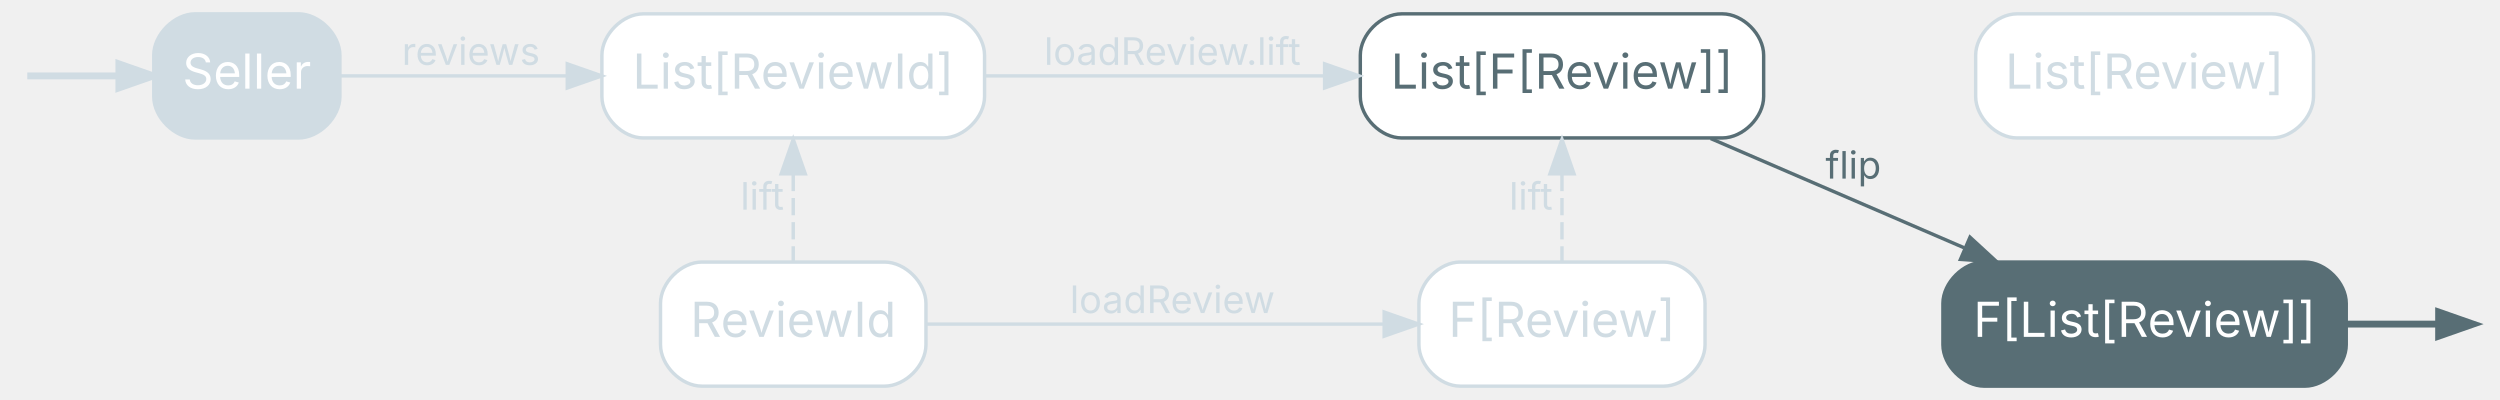
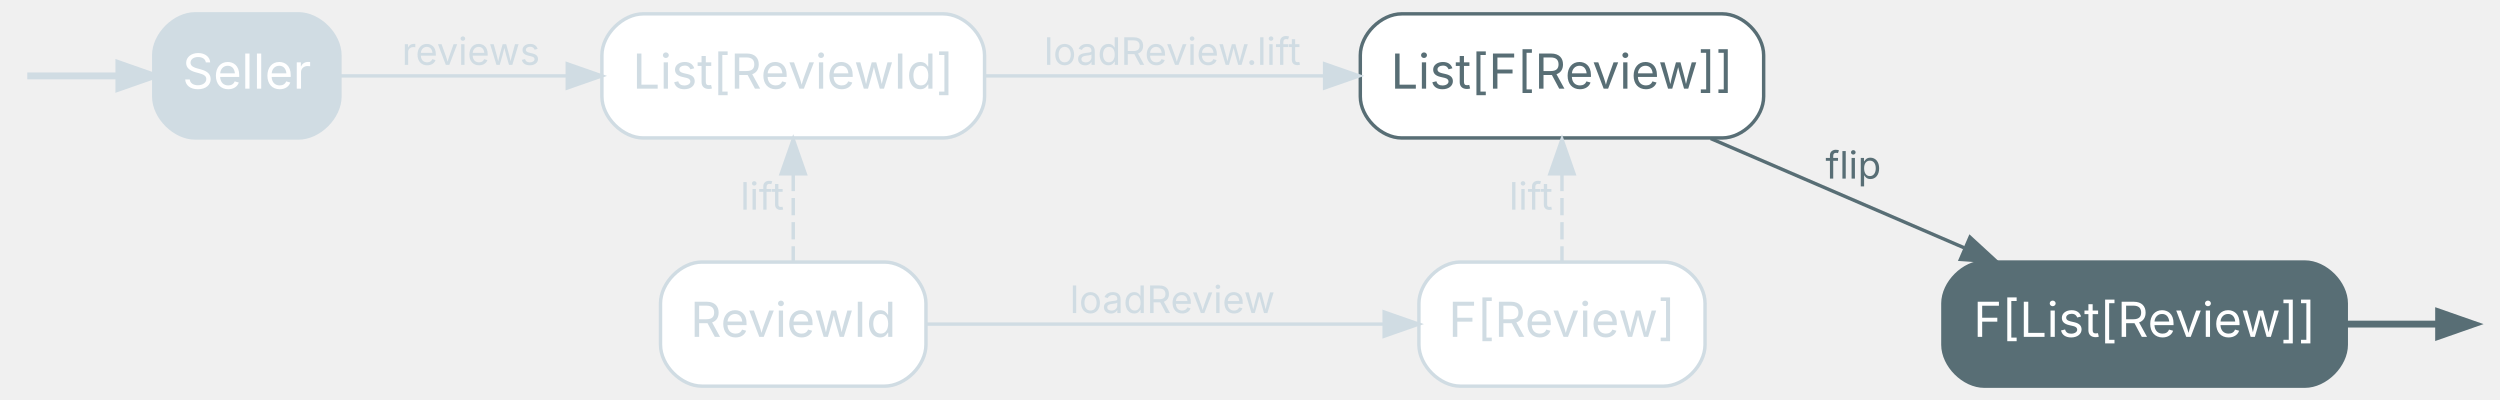
<svg xmlns="http://www.w3.org/2000/svg" width="725pt" height="116pt" viewBox="0.00 0.00 725.20 116.00">
  <g id="graph0" class="graph" transform="scale(1 1) rotate(0) translate(4 112)">
    <g id="node3" class="node start,disabled">
      <path fill="#d0dce3" stroke="#d0dce3" d="M82.6,-108C82.6,-108 52.6,-108 52.6,-108 46.6,-108 40.6,-102 40.6,-96 40.6,-96 40.6,-84 40.6,-84 40.6,-78 46.6,-72 52.6,-72 52.6,-72 82.6,-72 82.6,-72 88.6,-72 94.6,-78 94.6,-84 94.6,-84 94.6,-96 94.6,-96 94.6,-102 88.6,-108 82.6,-108" />
      <text text-anchor="middle" x="67.6" y="-86.3" font-family="Inter,Arial" font-size="14.00" fill="#ffffff">Seller</text>
    </g>
    <g id="edge4" class="edge start,disabled">
      <path fill="none" stroke="#d0dce3" stroke-width="2" d="M3.91,-90C7.37,-90 18.49,-90 30.42,-90" />
      <polygon fill="#d0dce3" stroke="#d0dce3" stroke-width="2" points="30.48,-93.5 40.48,-90 30.48,-86.5 30.48,-93.5" />
    </g>
    <g id="node4" class="node disabled">
      <path fill="#ffffff" stroke="#d0dce3" d="M269.6,-108C269.6,-108 182.6,-108 182.6,-108 176.6,-108 170.6,-102 170.6,-96 170.6,-96 170.6,-84 170.6,-84 170.6,-78 176.6,-72 182.6,-72 182.6,-72 269.6,-72 269.6,-72 275.6,-72 281.6,-78 281.6,-84 281.6,-84 281.6,-96 281.6,-96 281.6,-102 275.6,-108 269.6,-108" />
      <text text-anchor="middle" x="226.1" y="-86.3" font-family="Inter,Arial" font-size="14.00" fill="#d0dce3">List[ReviewId]</text>
    </g>
    <g id="edge7" class="edge disabled">
      <path fill="none" stroke="#d0dce3" d="M94.79,-90C112.76,-90 137.42,-90 160.46,-90" />
      <polygon fill="#d0dce3" stroke="#d0dce3" points="160.56,-93.5 170.56,-90 160.56,-86.5 160.56,-93.5" />
      <text text-anchor="middle" x="132.6" y="-93.2" font-family="Inter,Arial" font-size="11.00" fill="#d0dce3">reviews</text>
    </g>
    <g id="node5" class="node">
      <path fill="#ffffff" stroke="#586e75" d="M495.6,-108C495.6,-108 402.6,-108 402.6,-108 396.6,-108 390.6,-102 390.6,-96 390.6,-96 390.6,-84 390.6,-84 390.6,-78 396.6,-72 402.6,-72 402.6,-72 495.6,-72 495.6,-72 501.6,-72 507.6,-78 507.6,-84 507.6,-84 507.6,-96 507.6,-96 507.6,-102 501.6,-108 495.6,-108" />
      <text text-anchor="middle" x="449.1" y="-86.3" font-family="Inter,Arial" font-size="14.00" fill="#586e75">List[F[Review]]</text>
    </g>
    <g id="edge8" class="edge disabled">
      <path fill="none" stroke="#d0dce3" d="M281.73,-90C311.49,-90 348.58,-90 380.19,-90" />
      <polygon fill="#d0dce3" stroke="#d0dce3" points="380.24,-93.5 390.24,-90 380.24,-86.5 380.24,-93.5" />
      <text text-anchor="middle" x="336.1" y="-93.2" font-family="Inter,Arial" font-size="11.00" fill="#d0dce3">loadReview.lift</text>
    </g>
    <g id="node8" class="node disabled">
      <path fill="#ffffff" stroke="#d0dce3" d="M252.6,-36C252.6,-36 199.6,-36 199.6,-36 193.6,-36 187.6,-30 187.6,-24 187.6,-24 187.6,-12 187.6,-12 187.6,-6 193.6,0 199.6,0 199.6,0 252.6,0 252.6,0 258.6,0 264.6,-6 264.6,-12 264.6,-12 264.6,-24 264.6,-24 264.6,-30 258.6,-36 252.6,-36" />
      <text text-anchor="middle" x="226.1" y="-14.3" font-family="Inter,Arial" font-size="14.00" fill="#d0dce3">ReviewId</text>
    </g>
    <g id="edge1" class="edge lift,disabled">
      <path fill="none" stroke="#d0dce3" stroke-dasharray="5,2" d="M226.1,-61.58C226.1,-53.03 226.1,-43.87 226.1,-36.17" />
      <polygon fill="#d0dce3" stroke="#d0dce3" points="222.6,-61.59 226.1,-71.59 229.6,-61.59 222.6,-61.59" />
      <text text-anchor="middle" x="217.1" y="-51.2" font-family="Inter,Arial" font-size="11.00" fill="#d0dce3">lift</text>
    </g>
    <g id="node6" class="node goal">
      <path fill="#586e75" stroke="#586e75" d="M664.6,-36C664.6,-36 571.6,-36 571.6,-36 565.6,-36 559.6,-30 559.6,-24 559.6,-24 559.6,-12 559.6,-12 559.6,-6 565.6,0 571.6,0 571.6,0 664.6,0 664.6,0 670.6,0 676.6,-6 676.6,-12 676.6,-12 676.6,-24 676.6,-24 676.6,-30 670.6,-36 664.6,-36" />
      <text text-anchor="middle" x="618.1" y="-14.3" font-family="Inter,Arial" font-size="14.00" fill="#ffffff">F[List[Review]]</text>
    </g>
    <g id="edge10" class="edge">
      <path fill="none" stroke="#586e75" d="M492.24,-71.83C514.58,-62.2 542.19,-50.29 565.77,-40.13" />
      <polygon fill="#586e75" stroke="#586e75" points="567.46,-43.21 575.26,-36.04 564.69,-36.78 567.46,-43.21" />
      <text text-anchor="middle" x="533.6" y="-60.2" font-family="Inter,Arial" font-size="11.00" fill="#586e75">flip</text>
    </g>
-     <g id="node7" class="node disabled">
-       <path fill="#ffffff" stroke="#d0dce3" d="M655.1,-108C655.1,-108 581.1,-108 581.1,-108 575.1,-108 569.1,-102 569.1,-96 569.1,-96 569.1,-84 569.1,-84 569.1,-78 575.1,-72 581.1,-72 581.1,-72 655.1,-72 655.1,-72 661.1,-72 667.1,-78 667.1,-84 667.1,-84 667.1,-96 667.1,-96 667.1,-102 661.1,-108 655.1,-108" />
-       <text text-anchor="middle" x="618.1" y="-86.3" font-family="Inter,Arial" font-size="14.00" fill="#d0dce3">List[Review]</text>
-     </g>
    <g id="node9" class="node disabled">
      <path fill="#ffffff" stroke="#d0dce3" d="M478.6,-36C478.6,-36 419.6,-36 419.6,-36 413.6,-36 407.6,-30 407.6,-24 407.6,-24 407.6,-12 407.6,-12 407.6,-6 413.6,0 419.6,0 419.6,0 478.6,0 478.6,0 484.6,0 490.6,-6 490.6,-12 490.6,-12 490.6,-24 490.6,-24 490.6,-30 484.6,-36 478.6,-36" />
      <text text-anchor="middle" x="449.1" y="-14.3" font-family="Inter,Arial" font-size="14.00" fill="#d0dce3">F[Review]</text>
    </g>
    <g id="edge2" class="edge lift,disabled">
      <path fill="none" stroke="#d0dce3" stroke-dasharray="5,2" d="M449.1,-61.58C449.1,-53.03 449.1,-43.87 449.1,-36.17" />
      <polygon fill="#d0dce3" stroke="#d0dce3" points="445.6,-61.59 449.1,-71.59 452.6,-61.59 445.6,-61.59" />
      <text text-anchor="middle" x="440.1" y="-51.2" font-family="Inter,Arial" font-size="11.00" fill="#d0dce3">lift</text>
    </g>
    <g id="edge5" class="edge goal">
      <path fill="none" stroke="#586e75" stroke-width="2" d="M676.73,-18C686.84,-18 696.32,-18 703.24,-18" />
      <polygon fill="#586e75" stroke="#586e75" stroke-width="2" points="703.4,-21.5 713.4,-18 703.4,-14.5 703.4,-21.5" />
    </g>
    <g id="edge6" class="edge disabled">
      <path fill="none" stroke="#d0dce3" d="M264.84,-18C301.36,-18 356.96,-18 397.34,-18" />
      <polygon fill="#d0dce3" stroke="#d0dce3" points="397.52,-21.5 407.52,-18 397.52,-14.5 397.52,-21.5" />
      <text text-anchor="middle" x="336.1" y="-21.2" font-family="Inter,Arial" font-size="11.00" fill="#d0dce3">loadReview</text>
    </g>
  </g>
</svg>
